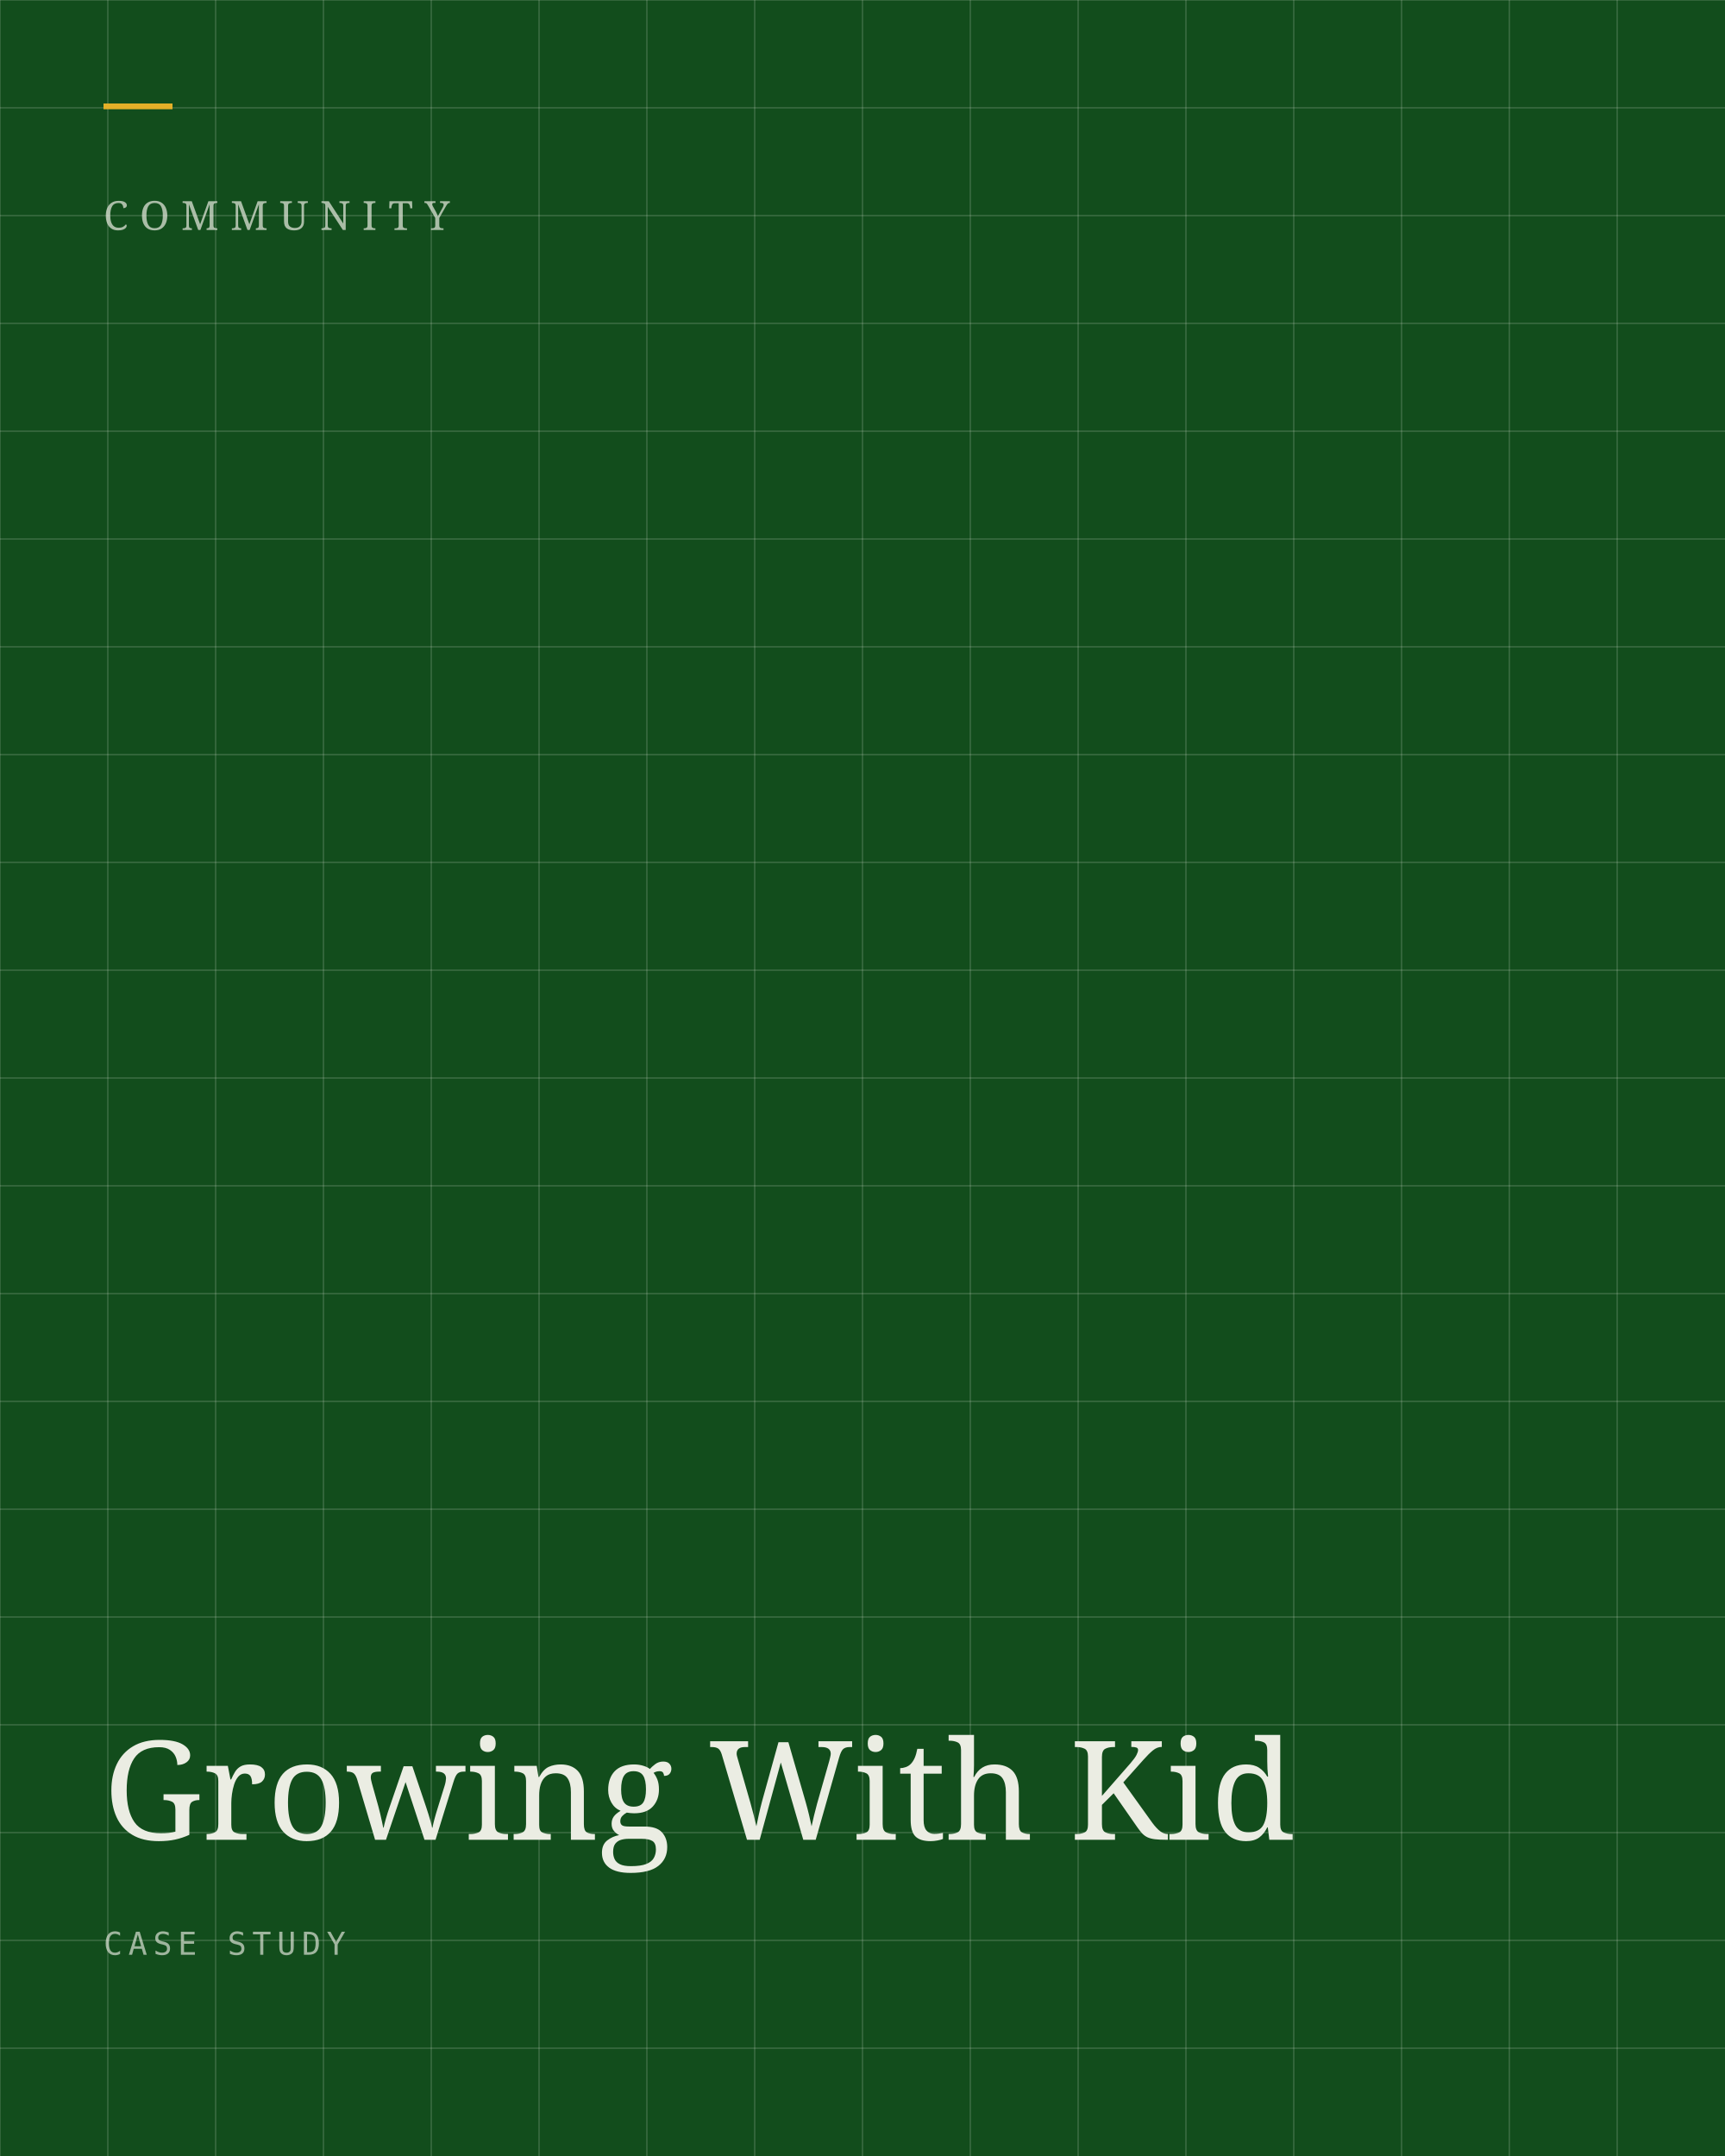
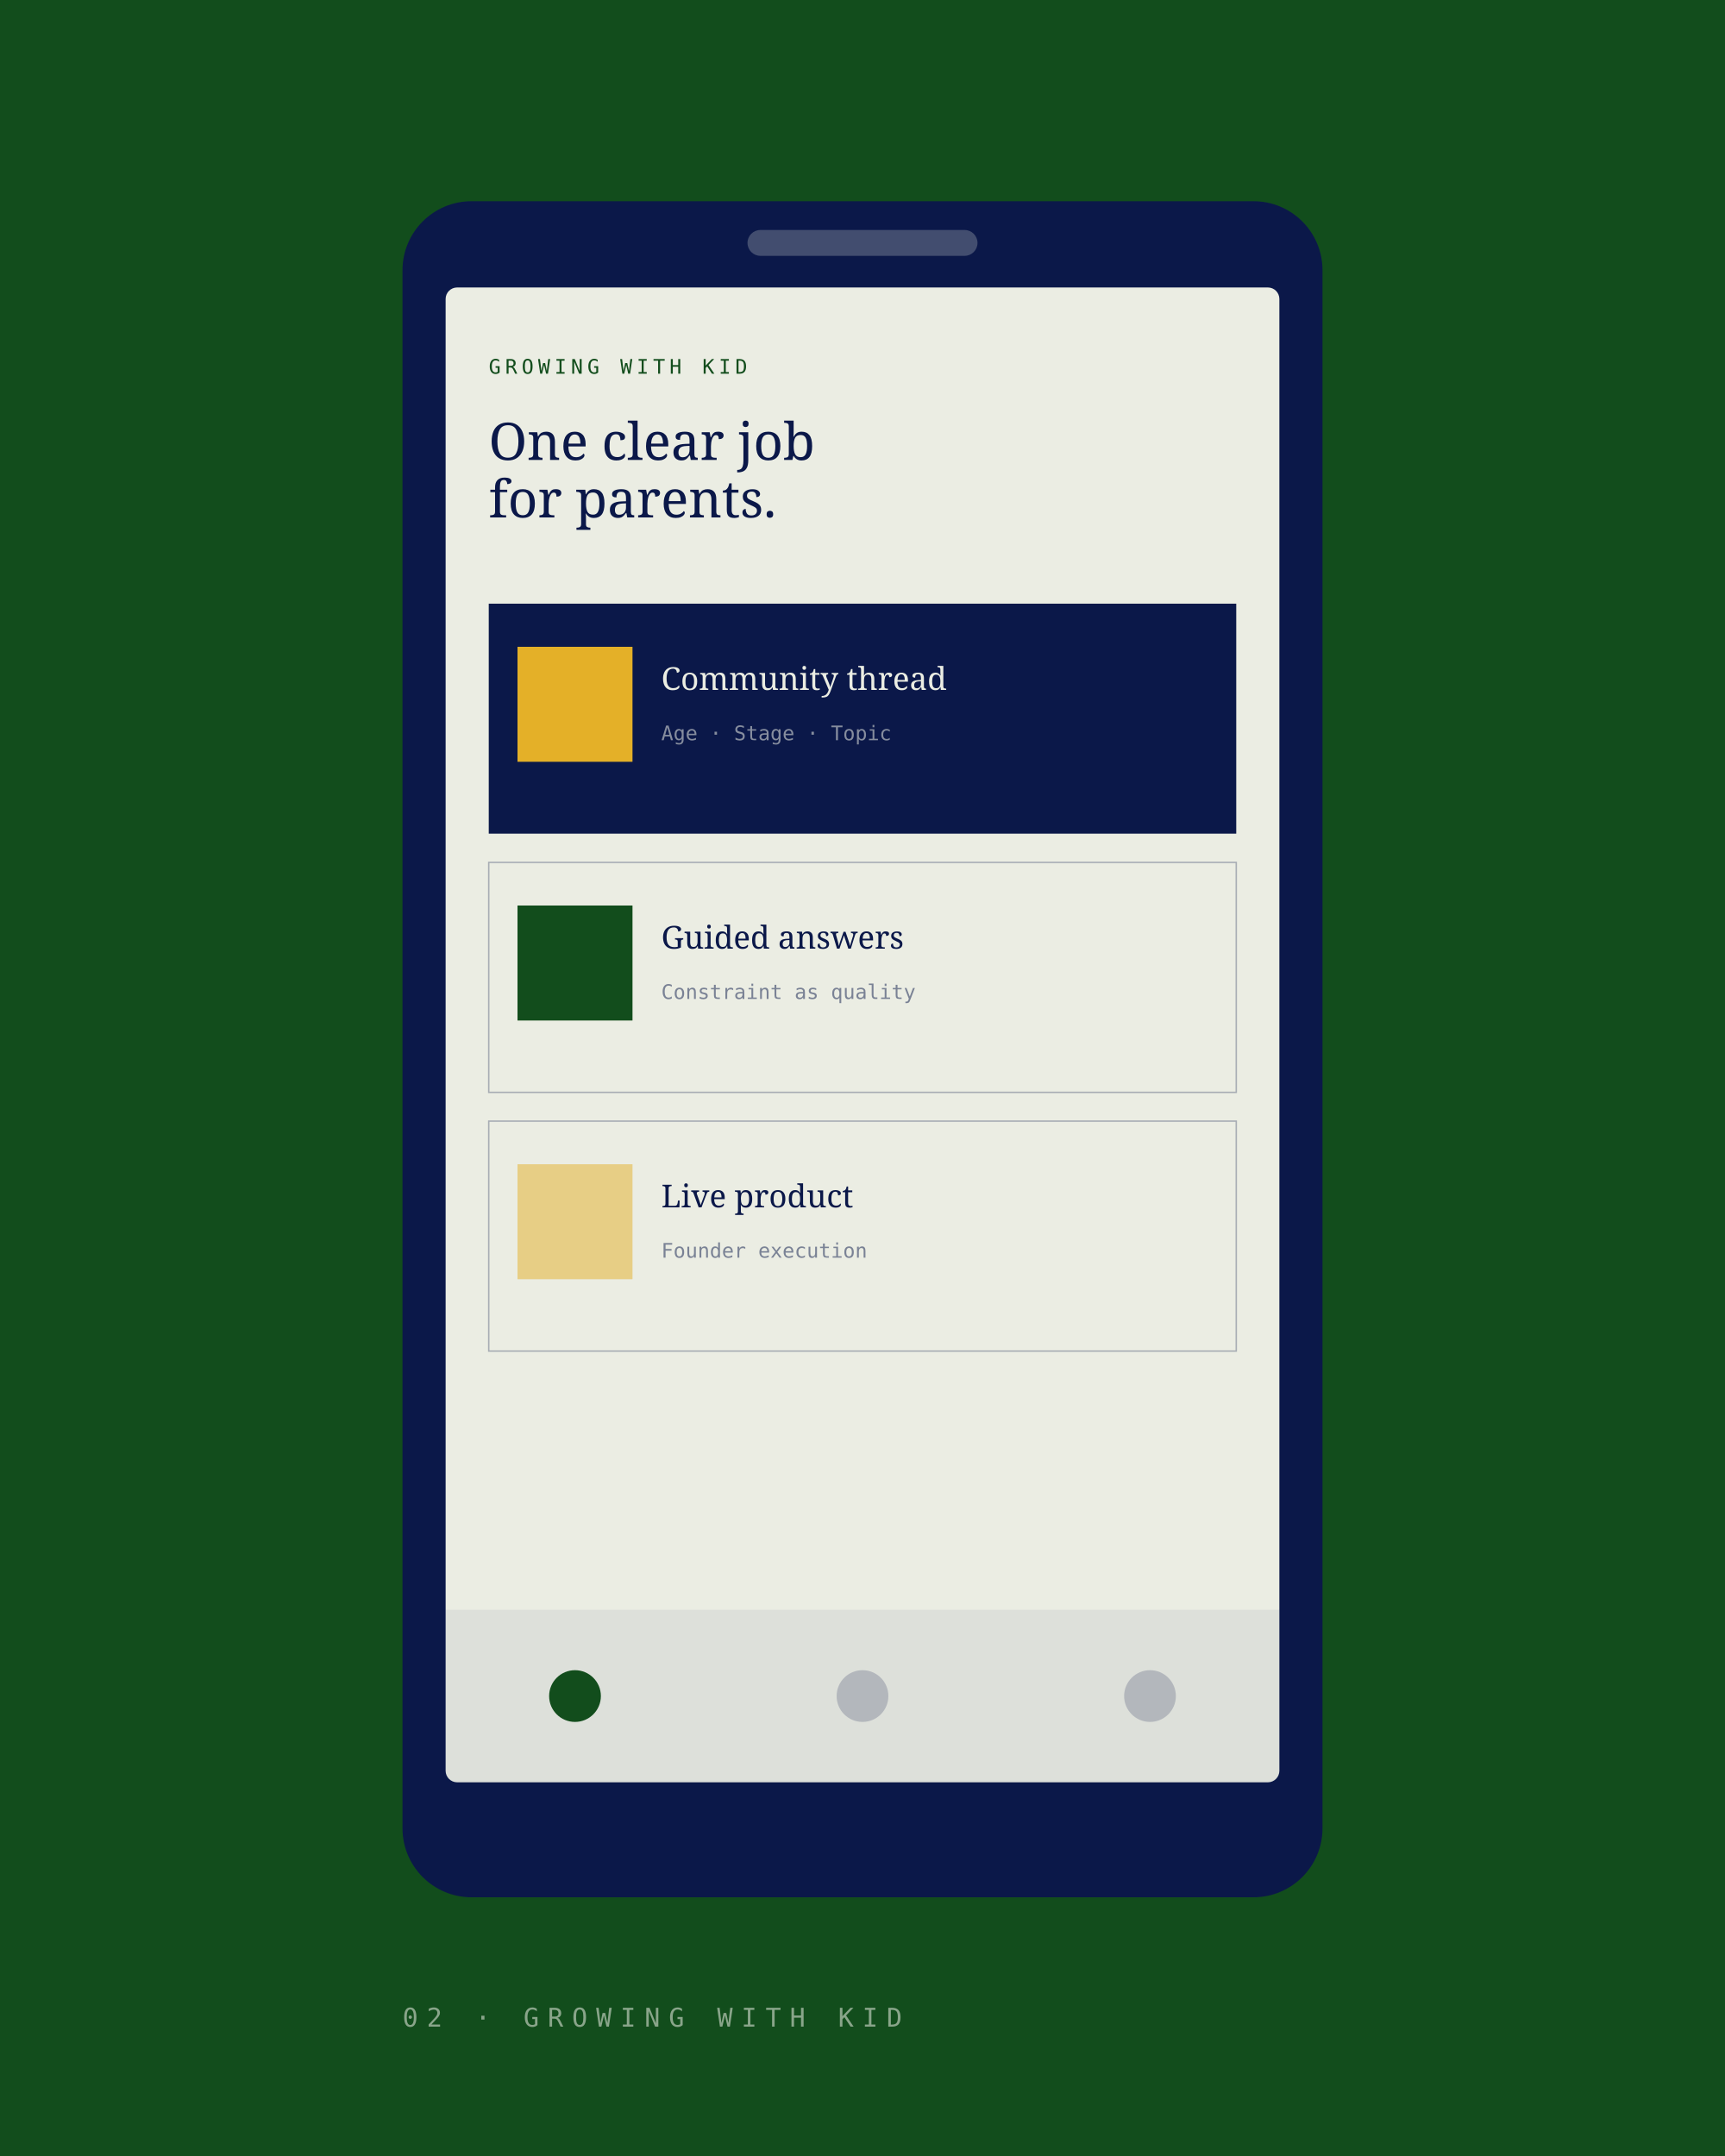
- <svg xmlns="http://www.w3.org/2000/svg" viewBox="0 0 1200 1500" role="img" aria-label="Growing With Kid case study cover">
+ <svg xmlns="http://www.w3.org/2000/svg" viewBox="0 0 1200 1500" role="img" aria-label="Growing With Kid parenting community product">
  <rect width="1200" height="1500" fill="#124D1C" />
-   <g stroke="#EBEDE3" stroke-opacity="0.18" fill="none">
-     <line x1="0" y1="0" x2="0" y2="1500" />
-     <line x1="75" y1="0" x2="75" y2="1500" />
-     <line x1="150" y1="0" x2="150" y2="1500" />
-     <line x1="225" y1="0" x2="225" y2="1500" />
-     <line x1="300" y1="0" x2="300" y2="1500" />
-     <line x1="375" y1="0" x2="375" y2="1500" />
-     <line x1="450" y1="0" x2="450" y2="1500" />
-     <line x1="525" y1="0" x2="525" y2="1500" />
-     <line x1="600" y1="0" x2="600" y2="1500" />
-     <line x1="675" y1="0" x2="675" y2="1500" />
-     <line x1="750" y1="0" x2="750" y2="1500" />
-     <line x1="825" y1="0" x2="825" y2="1500" />
-     <line x1="900" y1="0" x2="900" y2="1500" />
-     <line x1="975" y1="0" x2="975" y2="1500" />
-     <line x1="1050" y1="0" x2="1050" y2="1500" />
-     <line x1="1125" y1="0" x2="1125" y2="1500" />
-     <line x1="0" y1="0" x2="1200" y2="0" />
-     <line x1="0" y1="75" x2="1200" y2="75" />
-     <line x1="0" y1="150" x2="1200" y2="150" />
-     <line x1="0" y1="225" x2="1200" y2="225" />
-     <line x1="0" y1="300" x2="1200" y2="300" />
-     <line x1="0" y1="375" x2="1200" y2="375" />
-     <line x1="0" y1="450" x2="1200" y2="450" />
-     <line x1="0" y1="525" x2="1200" y2="525" />
-     <line x1="0" y1="600" x2="1200" y2="600" />
-     <line x1="0" y1="675" x2="1200" y2="675" />
-     <line x1="0" y1="750" x2="1200" y2="750" />
-     <line x1="0" y1="825" x2="1200" y2="825" />
-     <line x1="0" y1="900" x2="1200" y2="900" />
-     <line x1="0" y1="975" x2="1200" y2="975" />
-     <line x1="0" y1="1050" x2="1200" y2="1050" />
-     <line x1="0" y1="1125" x2="1200" y2="1125" />
-     <line x1="0" y1="1200" x2="1200" y2="1200" />
-     <line x1="0" y1="1275" x2="1200" y2="1275" />
-     <line x1="0" y1="1350" x2="1200" y2="1350" />
-     <line x1="0" y1="1425" x2="1200" y2="1425" />
-   </g>
-   <rect x="72" y="72" width="48" height="4" fill="#E4B028" />
-   <text x="72" y="160" font-family="Georgia, serif" font-size="28" letter-spacing="8" fill="#EBEDE3" fill-opacity="0.7">COMMUNITY</text>
-   <text x="72" y="1280" font-family="Georgia, serif" font-size="96" fill="#EBEDE3">Growing With Kid</text>
-   <text x="72" y="1360" font-family="ui-monospace, monospace" font-size="22" letter-spacing="4" fill="#EBEDE3" fill-opacity="0.65">CASE STUDY</text>
+   <rect x="280" y="140" width="640" height="1180" rx="48" fill="#0B1849" />
+   <rect x="310" y="200" width="580" height="1040" rx="8" fill="#EBEDE3" />
+   <rect x="520" y="160" width="160" height="18" rx="9" fill="#EBEDE3" fill-opacity="0.25" />
+   <text x="340" y="260" font-family="ui-monospace, monospace" font-size="14" letter-spacing="3" fill="#124D1C">GROWING WITH KID</text>
+   <text x="340" y="320" font-family="Georgia, serif" font-size="36" fill="#0B1849">One clear job</text>
+   <text x="340" y="360" font-family="Georgia, serif" font-size="36" fill="#0B1849">for parents.</text>
+   <rect x="340" y="420" width="520" height="160" fill="#0B1849" />
+   <rect x="360" y="450" width="80" height="80" fill="#E4B028" />
+   <text x="460" y="480" font-family="Georgia, serif" font-size="22" fill="#EBEDE3">Community thread</text>
+   <text x="460" y="515" font-family="ui-monospace, monospace" font-size="14" fill="#EBEDE3" fill-opacity="0.55">Age · Stage · Topic</text>
+   <rect x="340" y="600" width="520" height="160" fill="none" stroke="#0B1849" stroke-opacity="0.3" />
+   <rect x="360" y="630" width="80" height="80" fill="#124D1C" />
+   <text x="460" y="660" font-family="Georgia, serif" font-size="22" fill="#0B1849">Guided answers</text>
+   <text x="460" y="695" font-family="ui-monospace, monospace" font-size="14" fill="#0B1849" fill-opacity="0.5">Constraint as quality</text>
+   <rect x="340" y="780" width="520" height="160" fill="none" stroke="#0B1849" stroke-opacity="0.3" />
+   <rect x="360" y="810" width="80" height="80" fill="#E4B028" fill-opacity="0.5" />
+   <text x="460" y="840" font-family="Georgia, serif" font-size="22" fill="#0B1849">Live product</text>
+   <text x="460" y="875" font-family="ui-monospace, monospace" font-size="14" fill="#0B1849" fill-opacity="0.5">Founder execution</text>
+   <rect x="310" y="1120" width="580" height="120" fill="#0B1849" fill-opacity="0.06" />
+   <circle cx="400" cy="1180" r="18" fill="#124D1C" />
+   <circle cx="600" cy="1180" r="18" fill="#0B1849" fill-opacity="0.2" />
+   <circle cx="800" cy="1180" r="18" fill="#0B1849" fill-opacity="0.2" />
+   <text x="280" y="1410" font-family="ui-monospace, monospace" font-size="18" letter-spacing="6" fill="#EBEDE3" fill-opacity="0.55">02 · GROWING WITH KID</text>
</svg>
